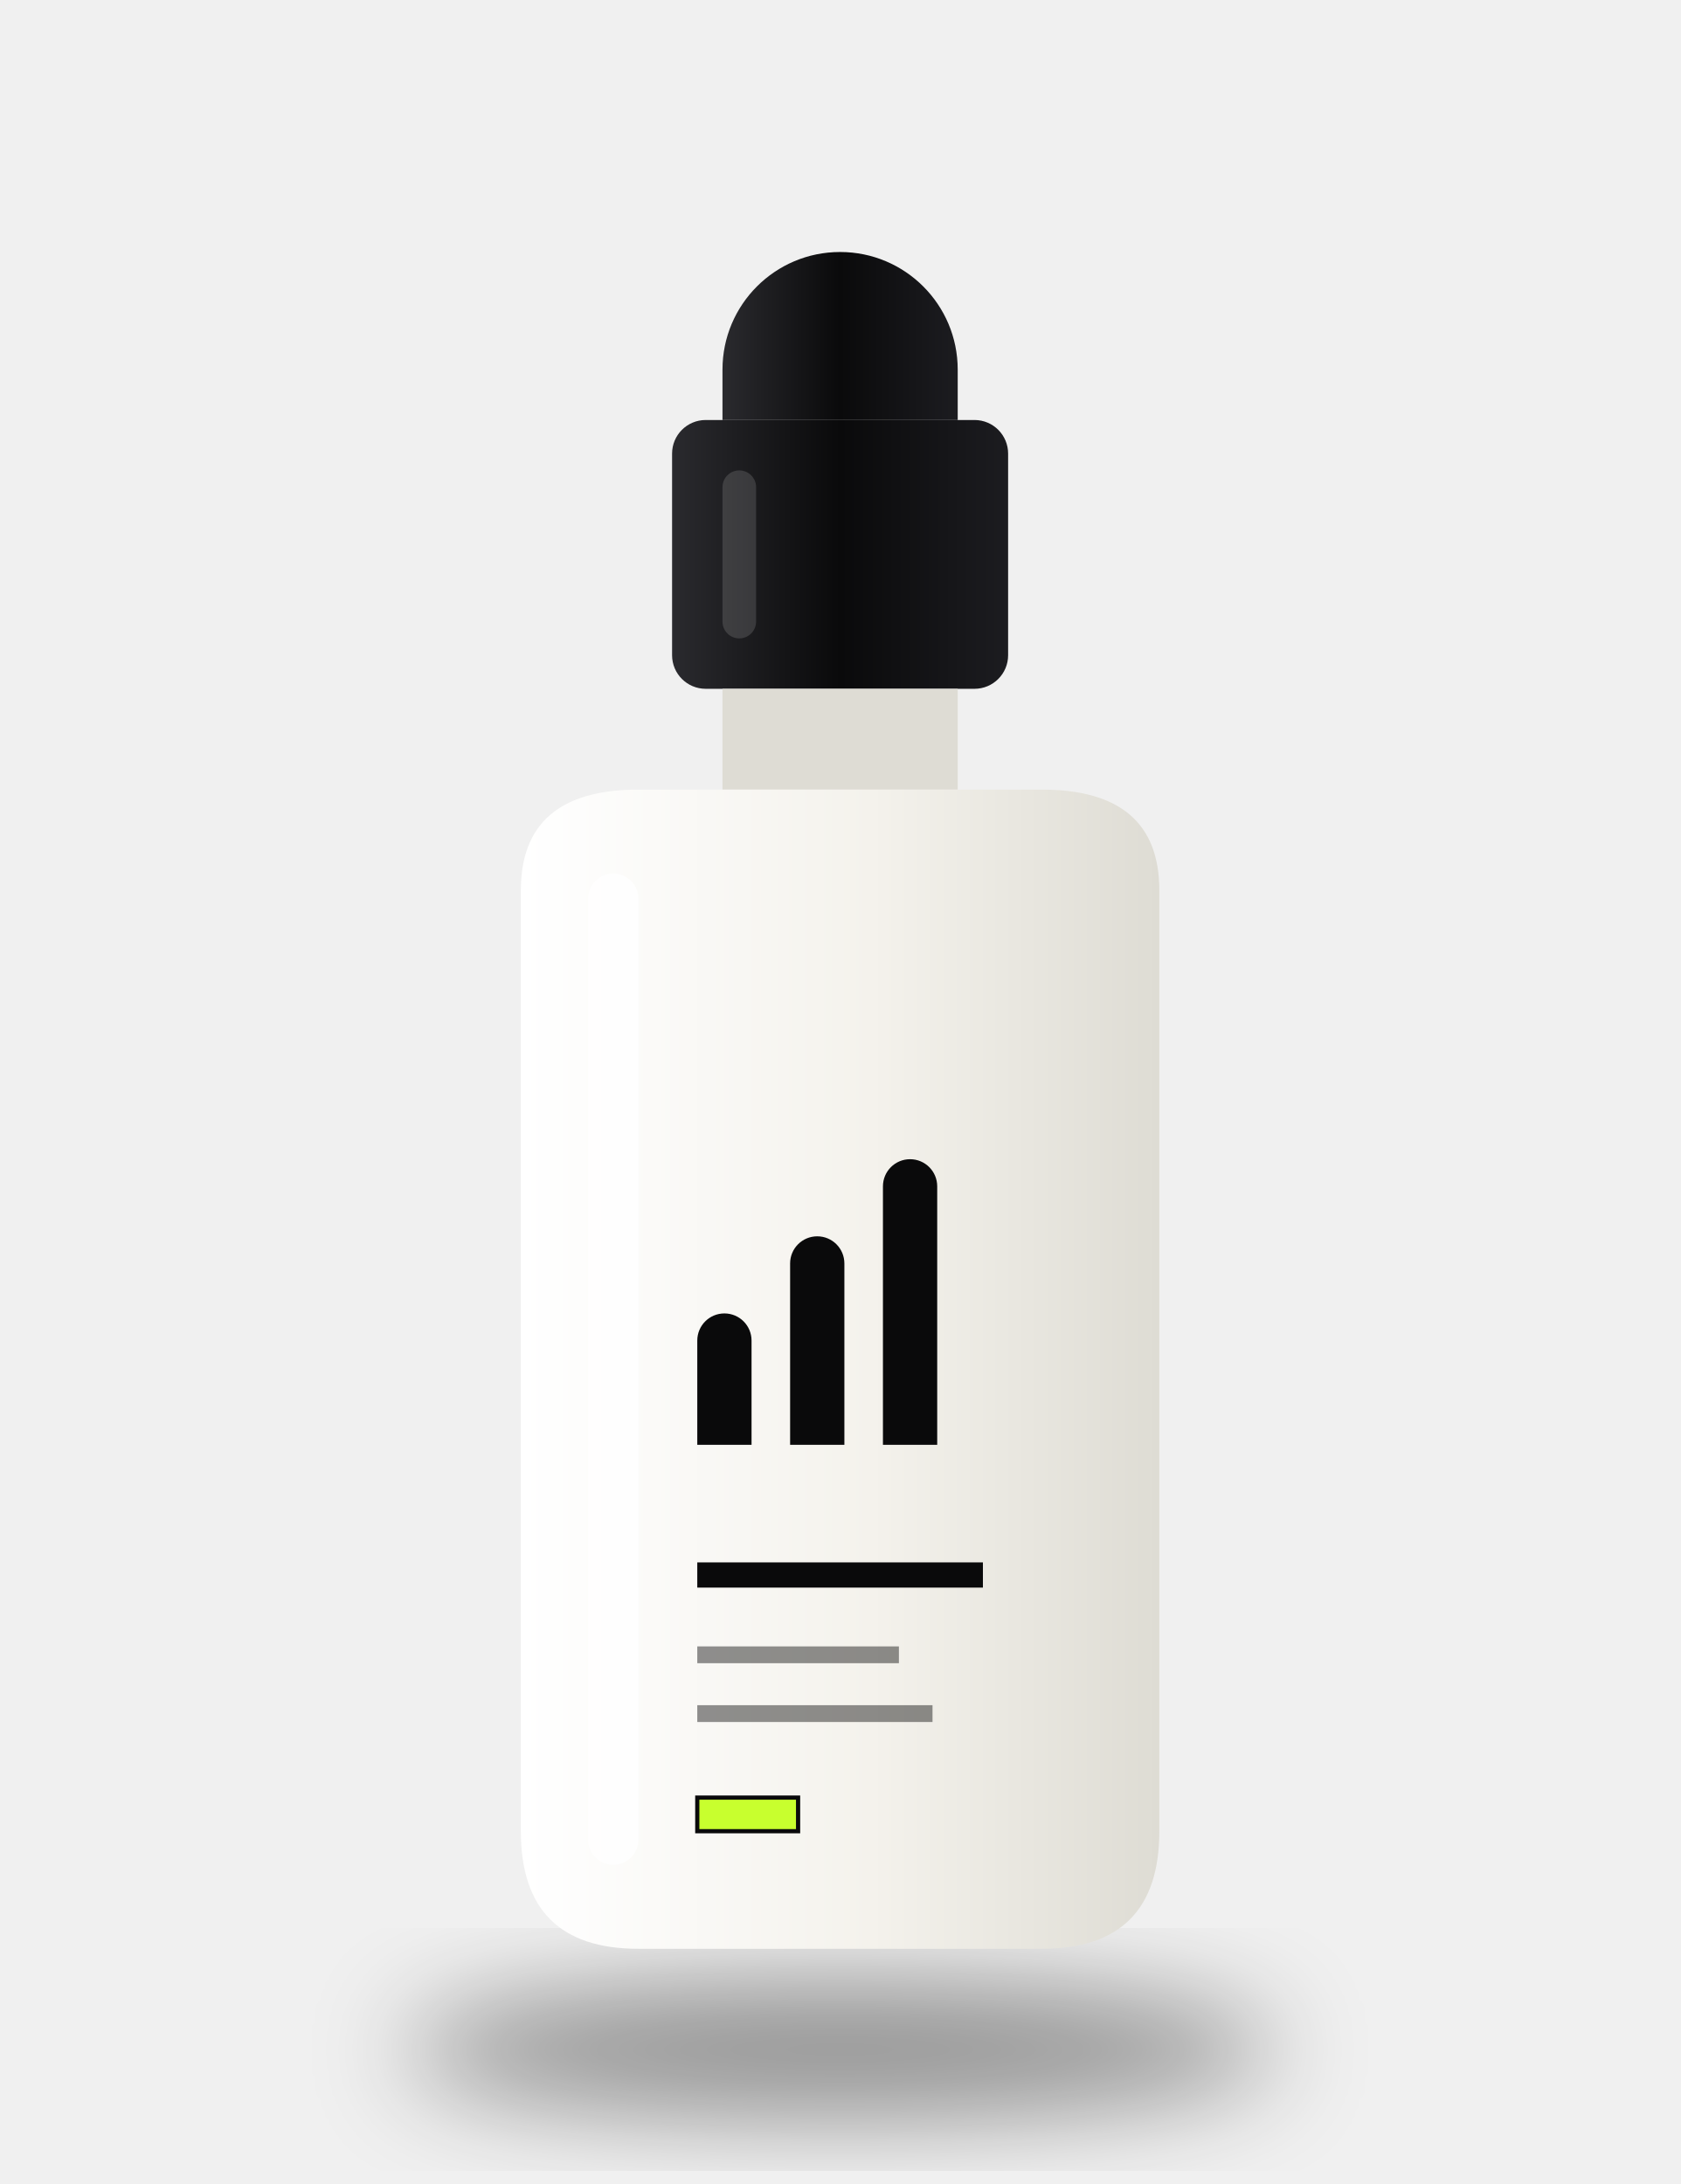
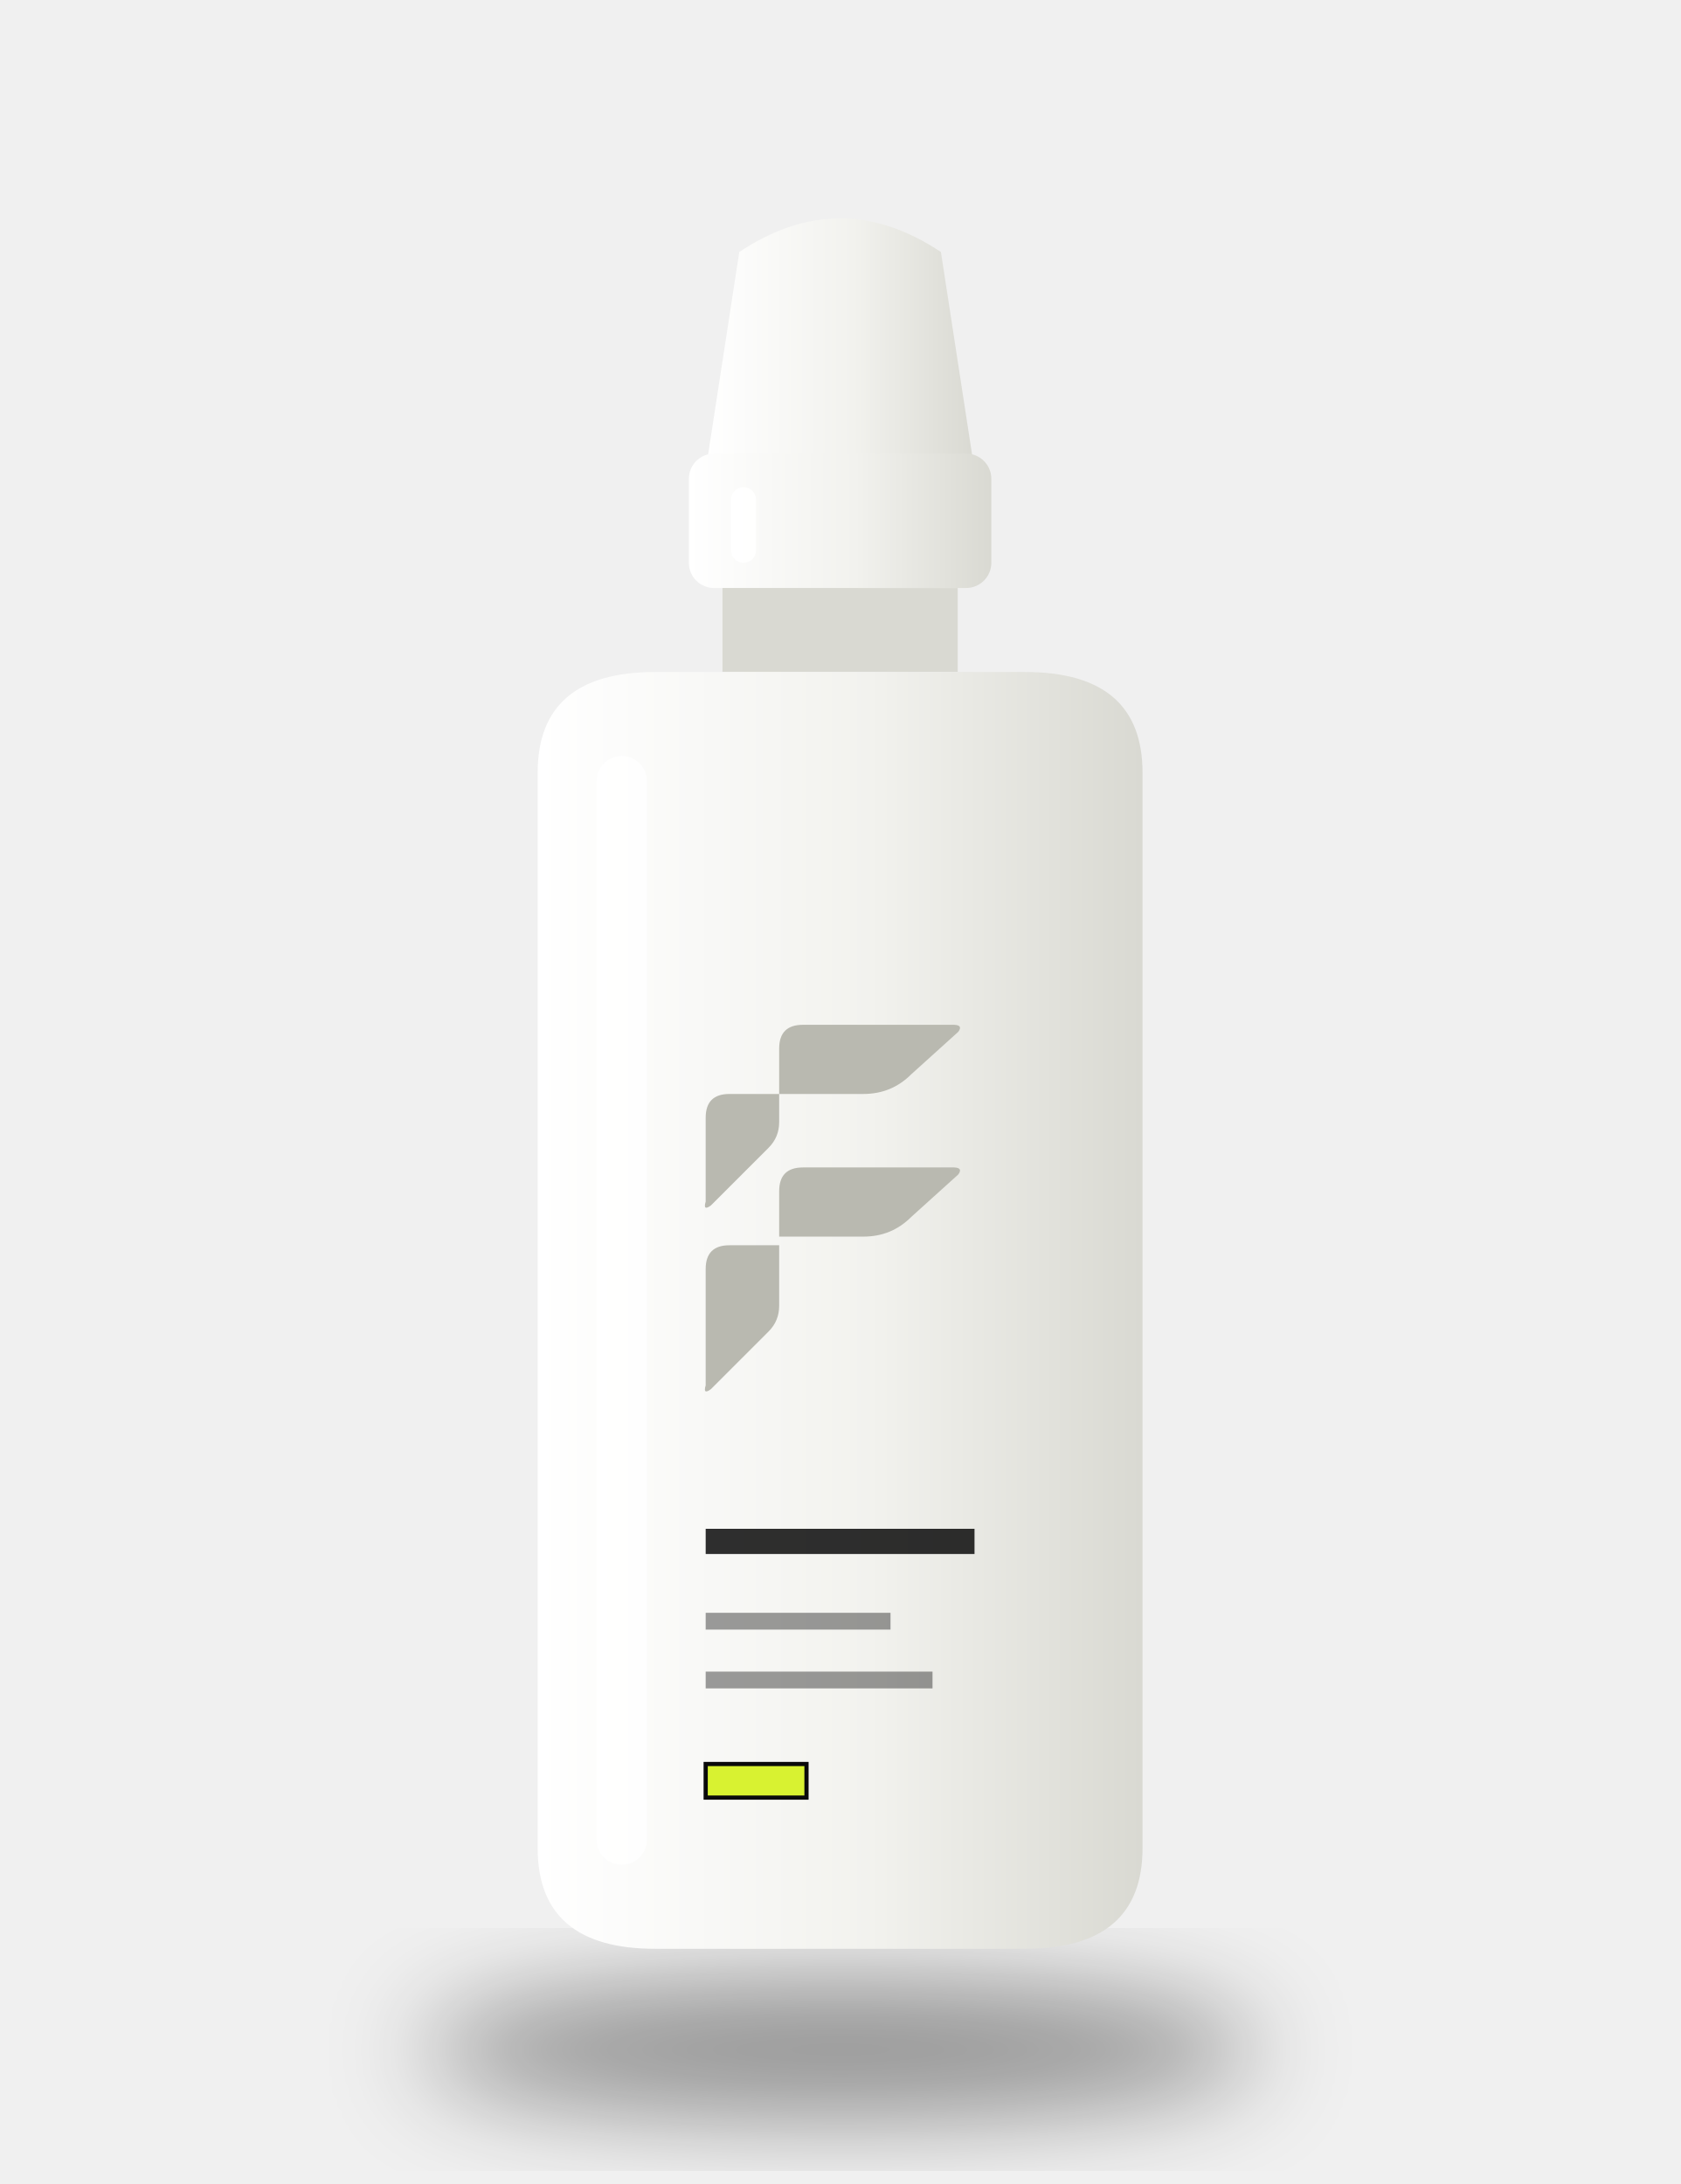
- <svg xmlns="http://www.w3.org/2000/svg" viewBox="0 0 200 260" width="200" height="260" role="img" aria-label="FYBRE White — day serum dropper bottle">
+ <svg xmlns="http://www.w3.org/2000/svg" viewBox="0 0 200 260" width="200" height="260" role="img" aria-label="FYBRE White — day serum bottle">
  <defs>
-     <linearGradient id="body" x1="0" y1="0" x2="1" y2="0">
+     <linearGradient id="wbody" x1="0" y1="0" x2="1" y2="0">
      <stop offset="0" stop-color="#FFFFFF" />
-       <stop offset="0.55" stop-color="#F4F2EC" />
-       <stop offset="1" stop-color="#DEDCD4" />
+       <stop offset="0.55" stop-color="#F2F2EE" />
+       <stop offset="1" stop-color="#D9D9D2" />
    </linearGradient>
-     <linearGradient id="cap" x1="0" y1="0" x2="1" y2="0">
-       <stop offset="0" stop-color="#2A2A2E" />
-       <stop offset="0.5" stop-color="#0A0A0B" />
-       <stop offset="1" stop-color="#1C1C20" />
+     <linearGradient id="kbody" x1="0" y1="0" x2="1" y2="0">
+       <stop offset="0" stop-color="#28282D" />
+       <stop offset="0.5" stop-color="#0E0E10" />
+       <stop offset="1" stop-color="#050506" />
+     </linearGradient>
+     <linearGradient id="voltg" x1="0" y1="0" x2="1" y2="1">
+       <stop offset="0" stop-color="#F1F3E2" />
+       <stop offset="0.5" stop-color="#E0EC8C" />
+       <stop offset="1" stop-color="#E5FA46" />
    </linearGradient>
    <filter id="soft" x="-40%" y="-40%" width="180%" height="180%">
      <feGaussianBlur stdDeviation="6" />
    </filter>
  </defs>
-   <ellipse cx="100" cy="244" rx="52" ry="8" fill="#000000" opacity="0.4" filter="url(#soft)" />
-   <path d="M86 44 a14 14 0 0 1 28 0 v6 H86 Z" fill="url(#cap)" />
-   <rect x="80" y="50" width="40" height="32" rx="4" fill="url(#cap)" />
-   <rect x="86" y="56" width="4" height="20" rx="2" fill="#FFFFFF" opacity="0.14" />
-   <rect x="86" y="82" width="28" height="12" fill="#DEDCD4" />
-   <path d="M62 106 q0 -12 14 -12 h48 q14 0 14 12 v112 q0 14 -14 14 h-48 q-14 0 -14 -14 Z" fill="url(#body)" />
-   <rect x="70" y="104" width="6" height="118" rx="3" fill="#FFFFFF" opacity="0.8" />
-   <g transform="translate(83 138)">
-     <path d="M0 34 V21.59 A3.23 3.23 0 0 1 6.46 21.59 V34 Z M11.05 34 V12.41 A3.23 3.23 0 0 1 17.51 12.41 V34 Z M22.1 34 V3.23 A3.23 3.23 0 0 1 28.56 3.23 V34 Z" fill="#0A0A0B" />
+   <ellipse cx="100" cy="244" rx="50" ry="8" fill="#000" opacity="0.4" filter="url(#soft)" />
+   <path d="M88 30 q12 -8 24 0 l4 26 H84 Z" fill="url(#wbody)" />
+   <rect x="82" y="54" width="36" height="16" rx="3" fill="url(#wbody)" />
+   <rect x="87" y="58" width="3" height="9" rx="1.5" fill="#FFF" opacity="0.9" />
+   <rect x="86" y="70" width="28" height="10" fill="#D9D9D2" />
+   <path d="M64 92 q0 -12 14 -12 h44 q14 0 14 12 v128 q0 12 -14 12 h-44 q-14 0 -14 -12 Z" fill="url(#wbody)" />
+   <rect x="71" y="90" width="6" height="132" rx="3" fill="#FFF" opacity="0.85" />
+   <g transform="translate(84 122) scale(0.2573)">
+     <path d="M34 11 Q34 0 45 0 H115 Q119.2 0.2 116.8 3.3 L95.1 22.9 Q86 32 73 32 H34 Z M11 32 H34 V45 Q34 52 29.1 56.9 L2.4 83.6 Q-1.35 86.35 0 81.8 V43 Q0 32 11 32 Z M34 77 Q34 66 45 66 H115 Q119.2 66.2 116.8 69.3 L95.1 88.9 Q86 98 73 98 H34 Z M11 102 H34 V130 Q34 137 29.1 141.9 L2.4 168.6 Q-1.35 171.35 0 166.8 V113 Q0 102 11 102 Z" fill="#B9B9B0" />
  </g>
-   <rect x="83" y="186" width="34" height="3" fill="#0A0A0B" />
-   <rect x="83" y="196" width="24" height="2" fill="#0A0A0B" opacity="0.45" />
-   <rect x="83" y="203" width="28" height="2" fill="#0A0A0B" opacity="0.45" />
-   <rect x="83" y="214" width="12" height="4" fill="#C8FF2E" stroke="#0A0A0B" stroke-width="0.5" />
+   <rect x="84" y="182" width="32" height="3" fill="#0A0A0B" opacity="0.85" />
+   <rect x="84" y="192" width="22" height="2" fill="#0A0A0B" opacity="0.4" />
+   <rect x="84" y="199" width="27" height="2" fill="#0A0A0B" opacity="0.4" />
+   <rect x="84" y="210" width="12" height="4" fill="#D8F231" stroke="#0A0A0B" stroke-width="0.5" />
</svg>
